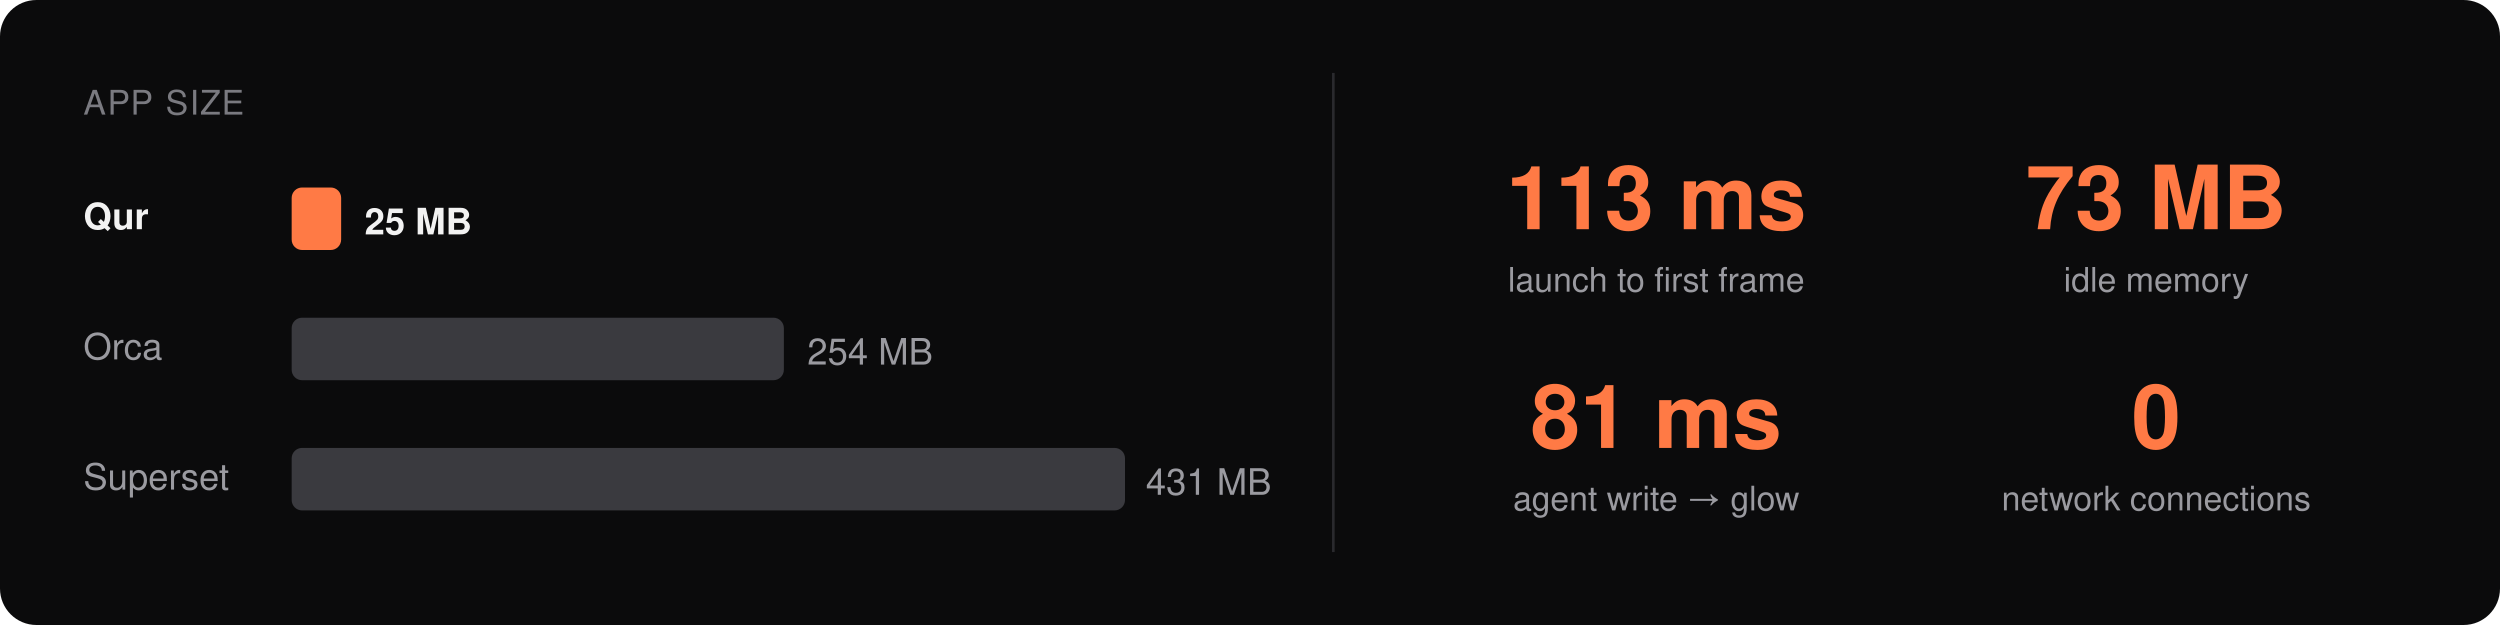
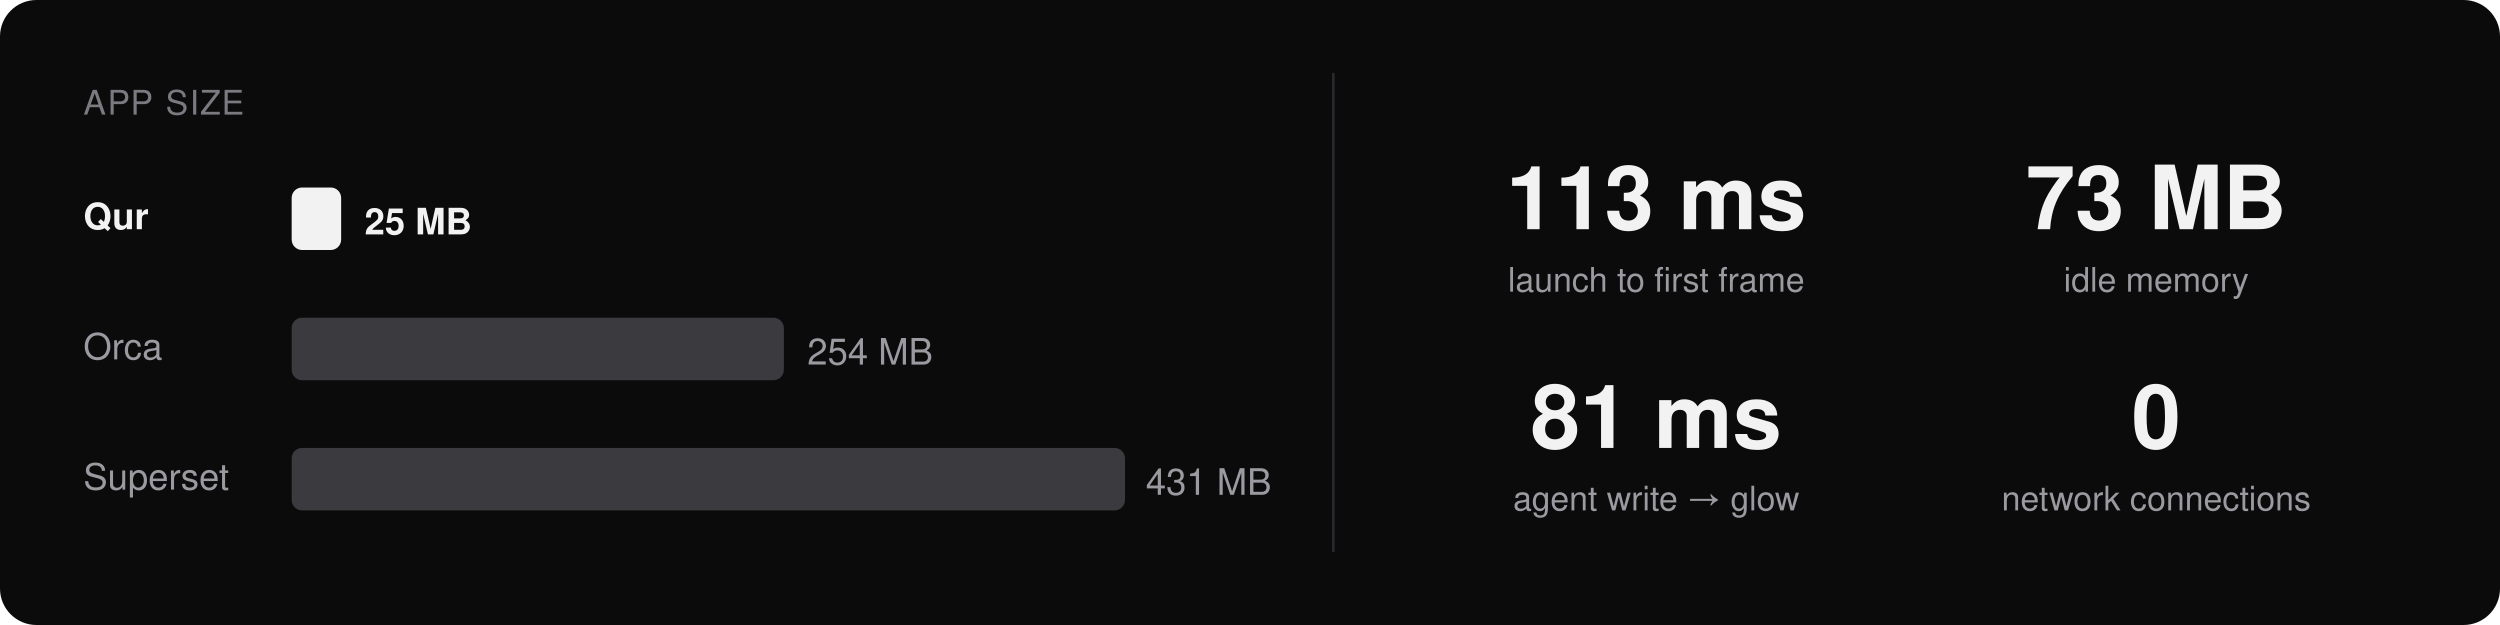
<svg xmlns="http://www.w3.org/2000/svg" viewBox="0 0 960 240" width="960" height="240" font-family="-apple-system, BlinkMacSystemFont, 'Segoe UI', Helvetica, Arial, sans-serif">
  <rect width="960" height="240" rx="14" fill="#0b0b0c" />
  <text x="32" y="44" font-size="13" fill="#7a7a80" letter-spacing="0.6">APP SIZE</text>
  <g font-size="14">
    <text x="32" y="88" fill="#f2f2f2" font-weight="600">Qur</text>
-     <rect x="112" y="72" width="19" height="24" rx="4" fill="#ff7a45" />
+     <rect x="112" y="72" width="19" height="24" rx="4" fill="#f2f2f2" />
    <text x="140" y="90" fill="#f2f2f2" font-weight="600">25 MB</text>
    <text x="32" y="138" fill="#9a9aa0">Orca</text>
    <rect x="112" y="122" width="189" height="24" rx="4" fill="#3a3a3f" />
    <text x="310" y="140" fill="#9a9aa0">254 MB</text>
    <text x="32" y="188" fill="#9a9aa0">Superset</text>
    <rect x="112" y="172" width="320" height="24" rx="4" fill="#3a3a3f" />
    <text x="440" y="190" fill="#9a9aa0">431 MB</text>
  </g>
  <line x1="512" y1="28" x2="512" y2="212" stroke="#2a2a2e" />
  <g text-anchor="middle">
-     <text x="636" y="88" font-size="34" font-weight="700" fill="#ff7a45">113 ms</text>
+     <text x="636" y="88" font-size="34" font-weight="700" fill="#f2f2f2">113 ms</text>
    <text x="636" y="112" font-size="13" fill="#9a9aa0">launch to first frame</text>
-     <text x="828" y="88" font-size="34" font-weight="700" fill="#ff7a45">73 MB</text>
+     <text x="828" y="88" font-size="34" font-weight="700" fill="#f2f2f2">73 MB</text>
    <text x="828" y="112" font-size="13" fill="#9a9aa0">idle memory</text>
-     <text x="636" y="172" font-size="34" font-weight="700" fill="#ff7a45">81 ms</text>
+     <text x="636" y="172" font-size="34" font-weight="700" fill="#f2f2f2">81 ms</text>
    <text x="636" y="196" font-size="13" fill="#9a9aa0">agent write → glow</text>
-     <text x="828" y="172" font-size="34" font-weight="700" fill="#ff7a45">0</text>
+     <text x="828" y="172" font-size="34" font-weight="700" fill="#f2f2f2">0</text>
    <text x="828" y="196" font-size="13" fill="#9a9aa0">network connections</text>
  </g>
</svg>
